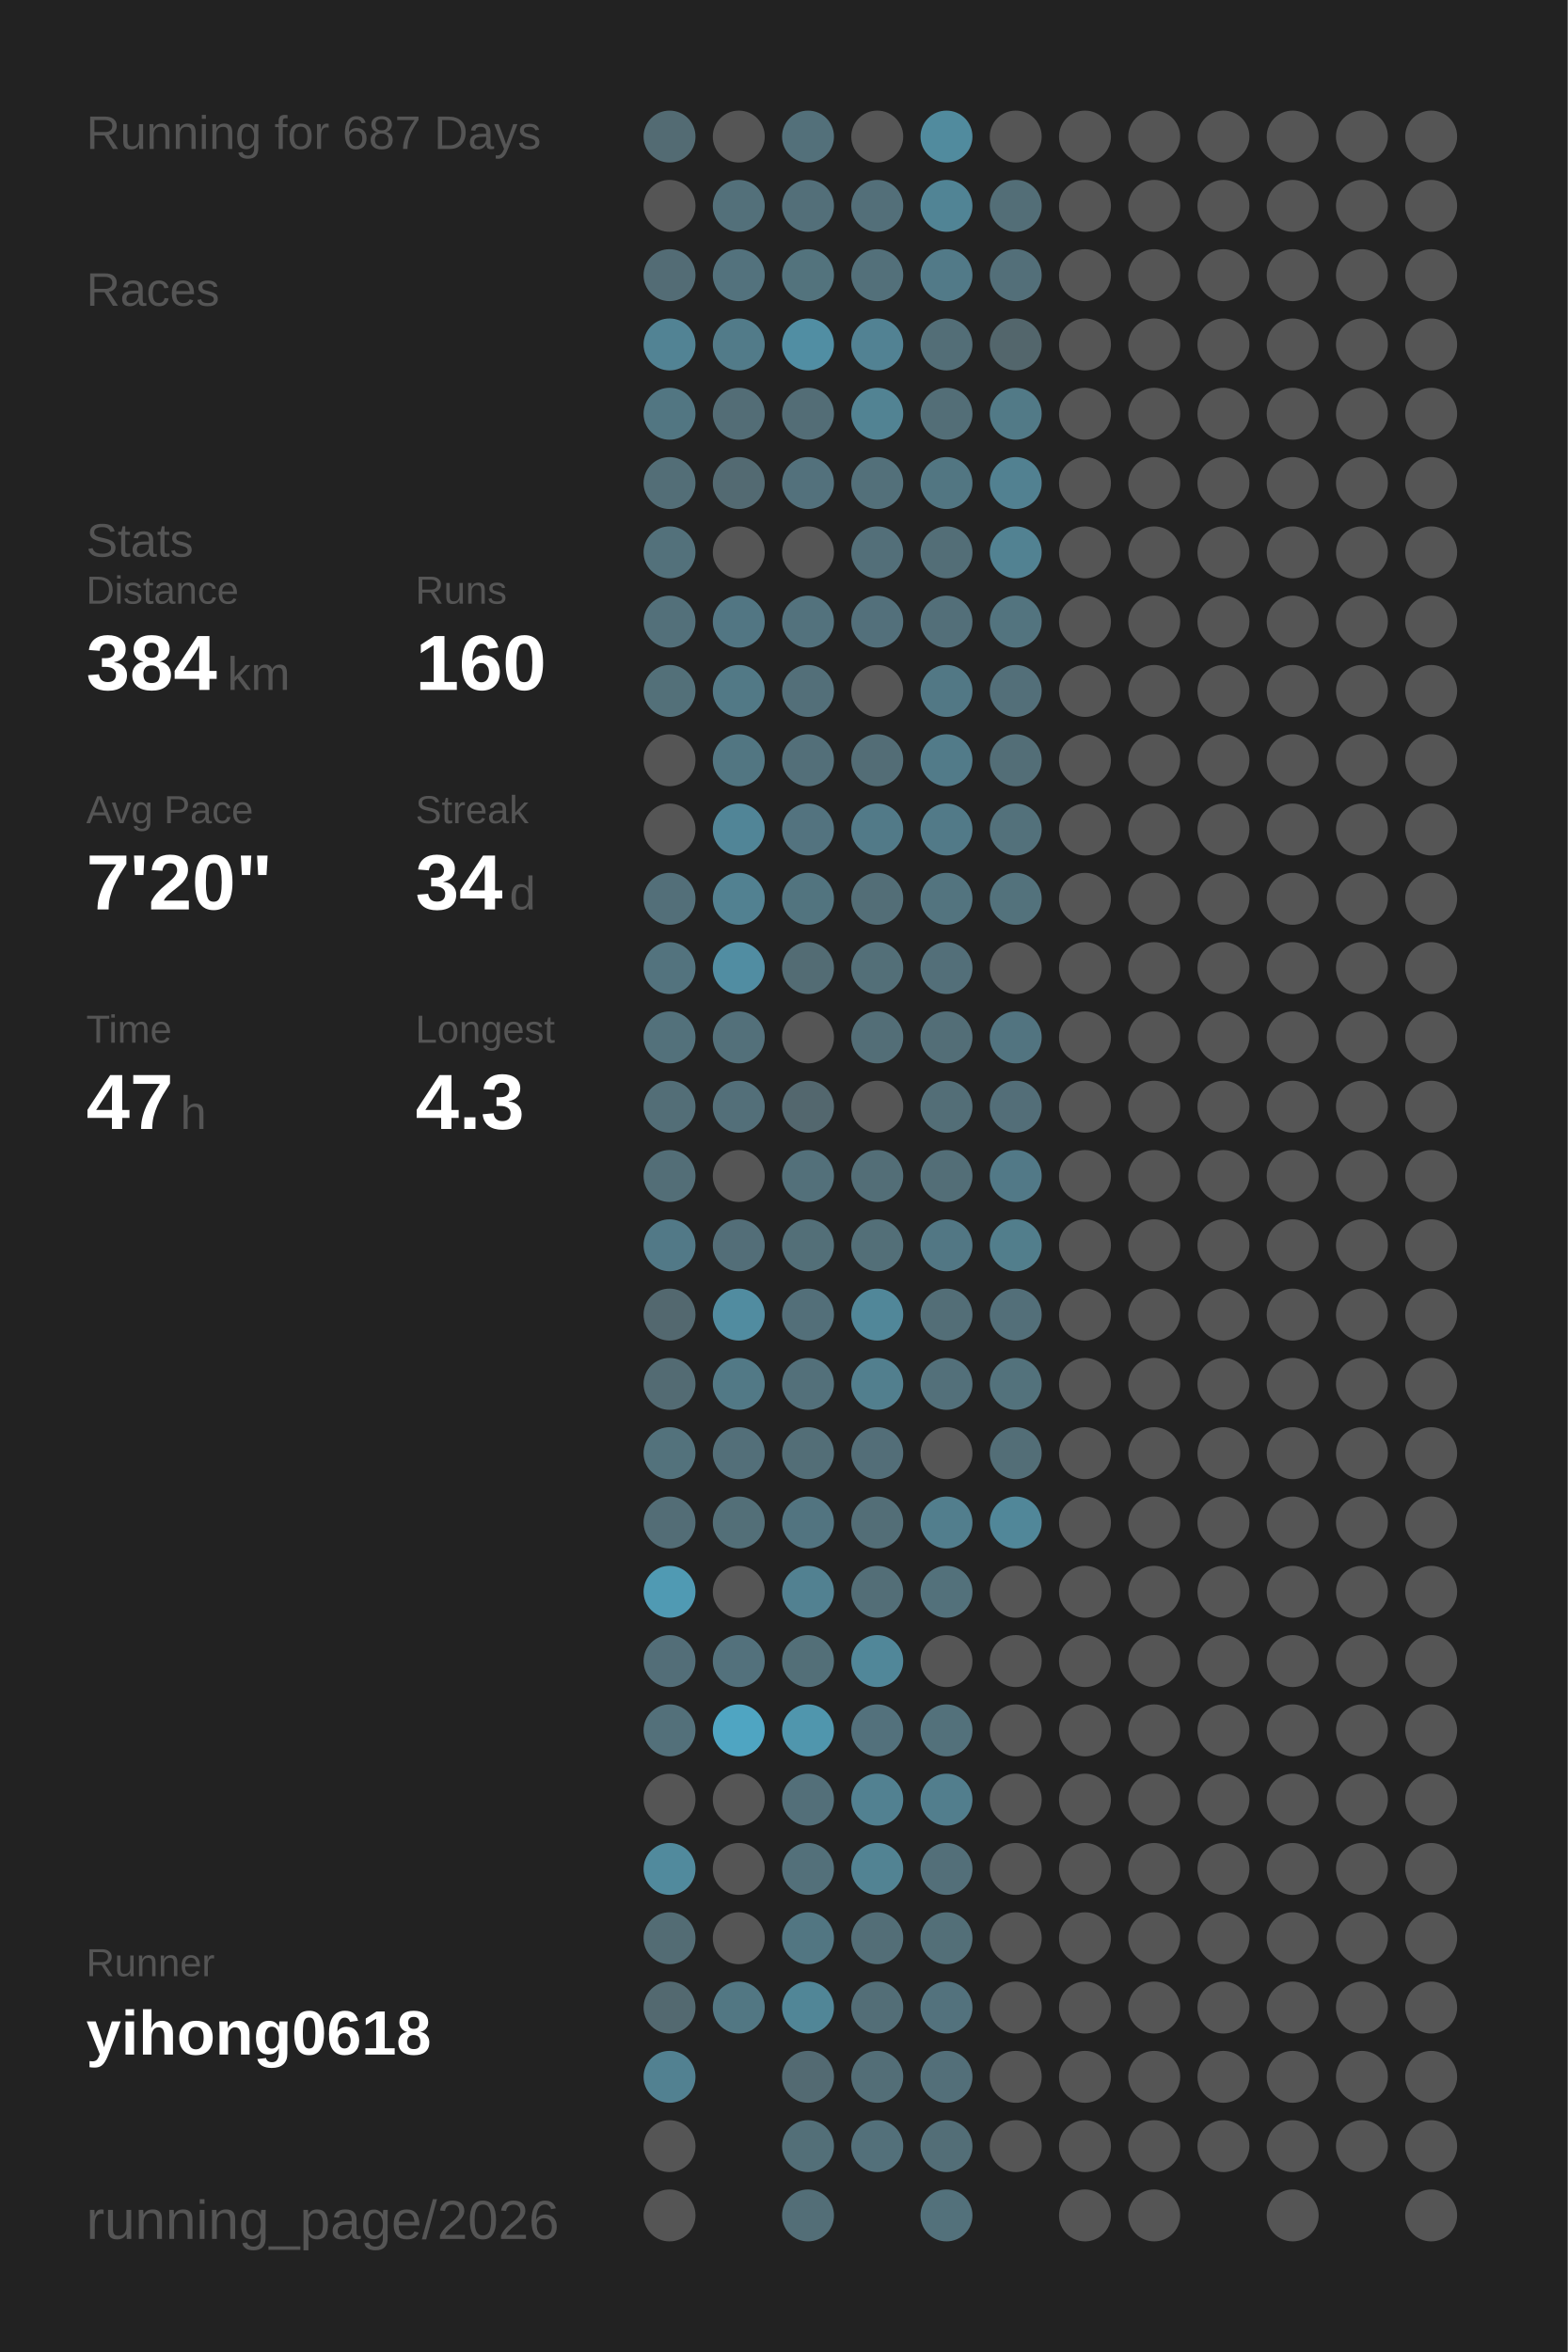
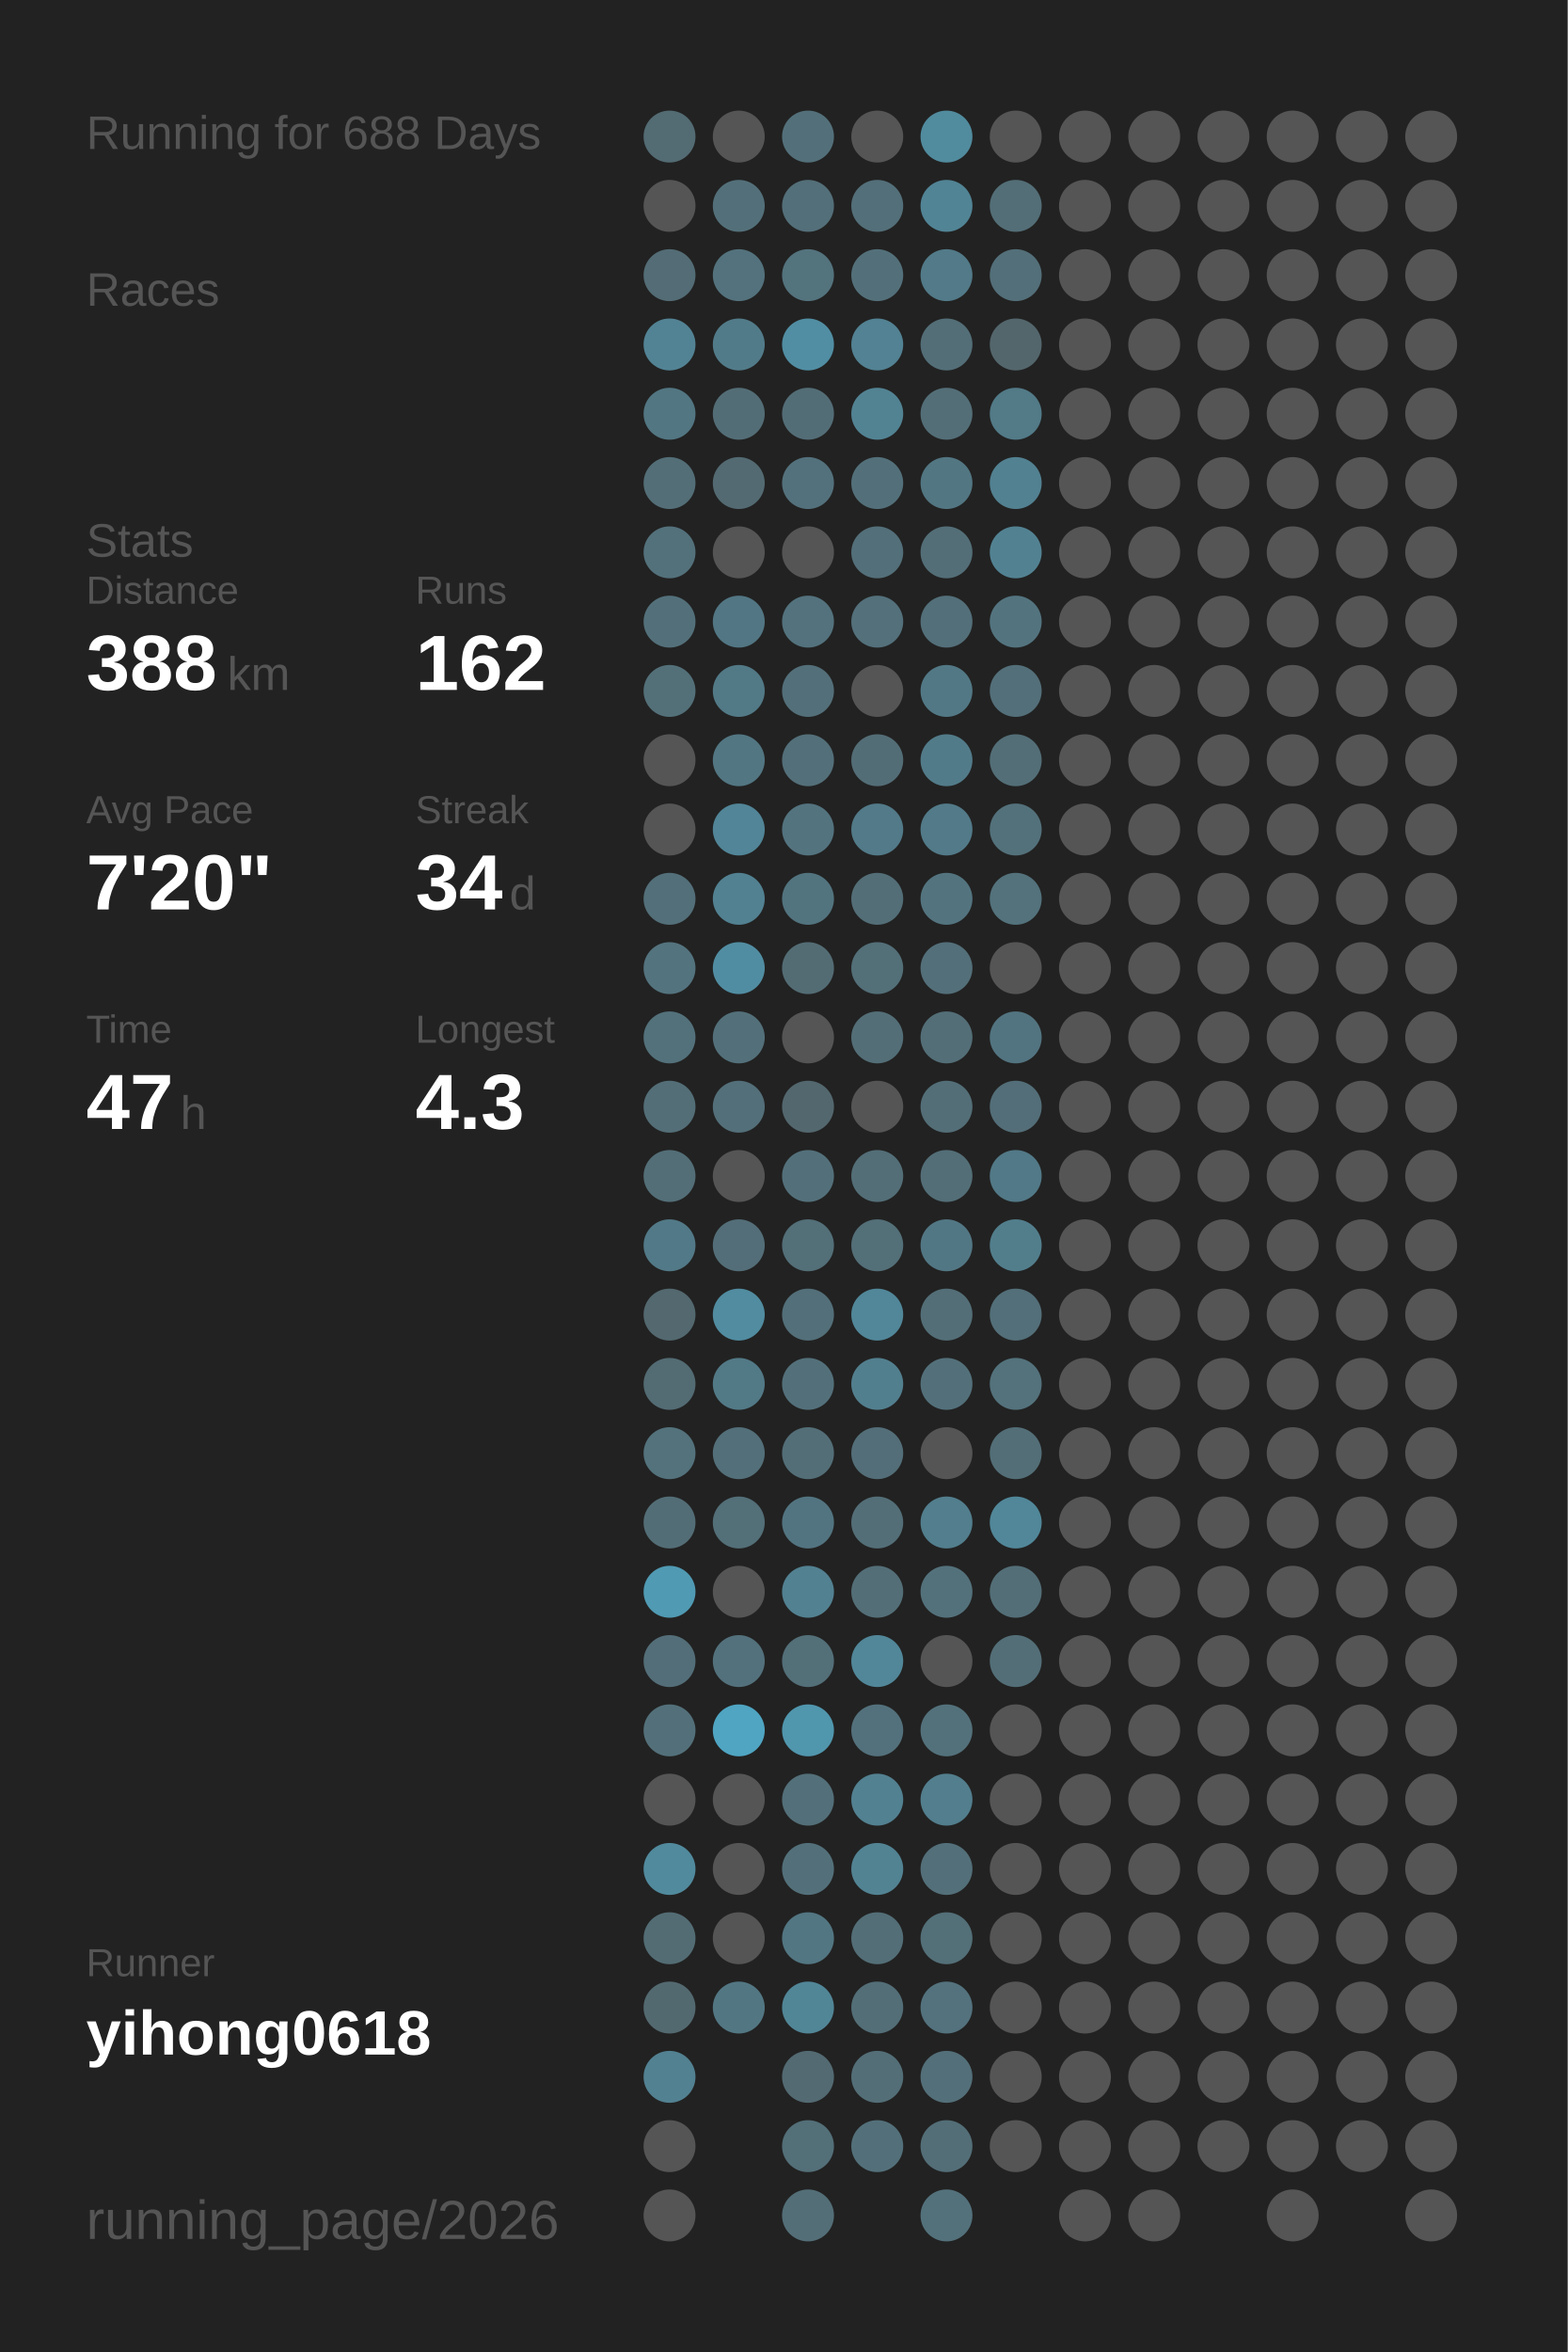
<svg xmlns="http://www.w3.org/2000/svg" baseProfile="full" height="300mm" version="1.1" viewBox="0,0,200,300" width="200mm">
  <defs />
  <rect fill="#222222" height="300" width="200" x="0" y="0" />
-   <text fill="#555555" style="font-size:6px; font-family:Arial;" x="11" y="19">Running for 687 Days</text>
+   <text fill="#555555" style="font-size:6px; font-family:Arial;" x="11" y="19">Running for 688 Days</text>
  <text fill="#555555" style="font-size:6px; font-family:Arial;" x="11" y="39">Races</text>
  <text fill="#555555" style="font-size:6px; font-family:Arial;" x="11" y="71">Stats</text>
  <text fill="#555555" style="font-size:5px; font-family:Arial;" x="11" y="77">Distance</text>
-   <text fill="#FFFFFF" style="font-size:10px; font-family:Arial; font-weight:bold;" x="11" y="88">384</text>
+   <text fill="#FFFFFF" style="font-size:10px; font-family:Arial; font-weight:bold;" x="11" y="88">388</text>
  <text fill="#555555" style="font-size:6px; font-family:Arial;" x="29" y="88">km</text>
  <text fill="#555555" style="font-size:5px; font-family:Arial;" x="53" y="77">Runs</text>
-   <text fill="#FFFFFF" style="font-size:10px; font-family:Arial; font-weight:bold;" x="53" y="88">160</text>
+   <text fill="#FFFFFF" style="font-size:10px; font-family:Arial; font-weight:bold;" x="53" y="88">162</text>
  <text fill="#555555" style="font-size:5px; font-family:Arial;" x="11" y="105">Avg Pace</text>
  <text fill="#FFFFFF" style="font-size:10px; font-family:Arial; font-weight:bold;" x="11" y="116">7'20"</text>
  <text fill="#555555" style="font-size:5px; font-family:Arial;" x="53" y="105">Streak</text>
  <text fill="#FFFFFF" style="font-size:10px; font-family:Arial; font-weight:bold;" x="53" y="116">34</text>
  <text fill="#555555" style="font-size:6px; font-family:Arial;" x="65" y="116">d</text>
  <text fill="#555555" style="font-size:5px; font-family:Arial;" x="11" y="133">Time</text>
  <text fill="#FFFFFF" style="font-size:10px; font-family:Arial; font-weight:bold;" x="11" y="144">47</text>
  <text fill="#555555" style="font-size:6px; font-family:Arial;" x="23" y="144">h</text>
  <text fill="#555555" style="font-size:5px; font-family:Arial;" x="53" y="133">Longest</text>
  <text fill="#FFFFFF" style="font-size:10px; font-family:Arial; font-weight:bold;" x="53" y="144">4.3</text>
  <text fill="#555555" style="font-size:5px; font-family:Arial;" x="11" y="252.065">Runner</text>
  <text fill="#FFFFFF" style="font-size:8px; font-family:Arial; font-weight:bold;" x="11" y="262.065">yihong0618</text>
  <text fill="#555555" style="font-size:7px; font-family:Arial;" x="11" y="285.581">running_page/2026</text>
  <circle cx="85.417" cy="17.419" fill="#536b73" r="3.312" />
  <circle cx="85.417" cy="26.258" fill="#555555" r="3.312" />
  <circle cx="85.417" cy="35.097" fill="#536c75" r="3.312" />
  <circle cx="85.417" cy="43.935" fill="#528394" r="3.312" />
  <circle cx="85.417" cy="52.774" fill="#527682" r="3.312" />
  <circle cx="85.417" cy="61.613" fill="#536e77" r="3.312" />
  <circle cx="85.417" cy="70.452" fill="#53717b" r="3.312" />
  <circle cx="85.417" cy="79.29" fill="#53707a" r="3.312" />
  <circle cx="85.417" cy="88.129" fill="#537079" r="3.312" />
  <circle cx="85.417" cy="96.968" fill="#555555" r="3.312" />
  <circle cx="85.417" cy="105.806" fill="#555555" r="3.312" />
  <circle cx="85.417" cy="114.645" fill="#536f79" r="3.312" />
  <circle cx="85.417" cy="123.484" fill="#53737e" r="3.312" />
  <circle cx="85.417" cy="132.323" fill="#53717b" r="3.312" />
  <circle cx="85.417" cy="141.161" fill="#536e77" r="3.312" />
  <circle cx="85.417" cy="150" fill="#536e77" r="3.312" />
  <circle cx="85.417" cy="158.839" fill="#527987" r="3.312" />
  <circle cx="85.417" cy="167.677" fill="#53686f" r="3.312" />
  <circle cx="85.417" cy="176.516" fill="#536b73" r="3.312" />
  <circle cx="85.417" cy="185.355" fill="#53727c" r="3.312" />
  <circle cx="85.417" cy="194.194" fill="#536d76" r="3.312" />
  <circle cx="85.417" cy="203.032" fill="#509ab3" r="3.312" />
  <circle cx="85.417" cy="211.871" fill="#536e78" r="3.312" />
  <circle cx="85.417" cy="220.71" fill="#53707a" r="3.312" />
  <circle cx="85.417" cy="229.548" fill="#555555" r="3.312" />
  <circle cx="85.417" cy="238.387" fill="#518a9d" r="3.312" />
  <circle cx="85.417" cy="247.226" fill="#536c74" r="3.312" />
  <circle cx="85.417" cy="256.065" fill="#536970" r="3.312" />
  <circle cx="85.417" cy="264.903" fill="#528191" r="3.312" />
  <circle cx="85.417" cy="273.742" fill="#555555" r="3.312" />
  <circle cx="85.417" cy="282.581" fill="#555555" r="3.312" />
  <circle cx="94.25" cy="17.419" fill="#555555" r="3.312" />
  <circle cx="94.25" cy="26.258" fill="#53707a" r="3.312" />
  <circle cx="94.25" cy="35.097" fill="#53727d" r="3.312" />
  <circle cx="94.25" cy="43.935" fill="#527b89" r="3.312" />
  <circle cx="94.25" cy="52.774" fill="#536d76" r="3.312" />
  <circle cx="94.25" cy="61.613" fill="#536a72" r="3.312" />
  <circle cx="94.25" cy="70.452" fill="#555555" r="3.312" />
  <circle cx="94.25" cy="79.29" fill="#527683" r="3.312" />
  <circle cx="94.25" cy="88.129" fill="#527986" r="3.312" />
  <circle cx="94.25" cy="96.968" fill="#527682" r="3.312" />
  <circle cx="94.25" cy="105.806" fill="#518597" r="3.312" />
  <circle cx="94.25" cy="114.645" fill="#528191" r="3.312" />
  <circle cx="94.25" cy="123.484" fill="#518da2" r="3.312" />
  <circle cx="94.25" cy="132.323" fill="#53707a" r="3.312" />
  <circle cx="94.25" cy="141.161" fill="#536f79" r="3.312" />
  <circle cx="94.25" cy="150" fill="#555555" r="3.312" />
  <circle cx="94.25" cy="158.839" fill="#536e78" r="3.312" />
  <circle cx="94.25" cy="167.677" fill="#518ca0" r="3.312" />
  <circle cx="94.25" cy="176.516" fill="#527986" r="3.312" />
  <circle cx="94.25" cy="185.355" fill="#536f79" r="3.312" />
  <circle cx="94.25" cy="194.194" fill="#536f78" r="3.312" />
  <circle cx="94.25" cy="203.032" fill="#555555" r="3.312" />
  <circle cx="94.25" cy="211.871" fill="#53717c" r="3.312" />
  <circle cx="94.25" cy="220.71" fill="#4fa5c2" r="3.312" />
  <circle cx="94.25" cy="229.548" fill="#555555" r="3.312" />
  <circle cx="94.25" cy="238.387" fill="#555555" r="3.312" />
  <circle cx="94.25" cy="247.226" fill="#555555" r="3.312" />
  <circle cx="94.25" cy="256.065" fill="#527783" r="3.312" />
  <circle cx="103.083" cy="17.419" fill="#53707a" r="3.312" />
  <circle cx="103.083" cy="26.258" fill="#536f79" r="3.312" />
  <circle cx="103.083" cy="35.097" fill="#53737d" r="3.312" />
  <circle cx="103.083" cy="43.935" fill="#518ea3" r="3.312" />
  <circle cx="103.083" cy="52.774" fill="#536d76" r="3.312" />
  <circle cx="103.083" cy="61.613" fill="#53717c" r="3.312" />
  <circle cx="103.083" cy="70.452" fill="#555555" r="3.312" />
  <circle cx="103.083" cy="79.29" fill="#53727d" r="3.312" />
  <circle cx="103.083" cy="88.129" fill="#536f79" r="3.312" />
  <circle cx="103.083" cy="96.968" fill="#536f79" r="3.312" />
  <circle cx="103.083" cy="105.806" fill="#53737f" r="3.312" />
  <circle cx="103.083" cy="114.645" fill="#52747f" r="3.312" />
  <circle cx="103.083" cy="123.484" fill="#536c74" r="3.312" />
  <circle cx="103.083" cy="132.323" fill="#555555" r="3.312" />
  <circle cx="103.083" cy="141.161" fill="#53676e" r="3.312" />
  <circle cx="103.083" cy="150" fill="#53707a" r="3.312" />
  <circle cx="103.083" cy="158.839" fill="#536f78" r="3.312" />
  <circle cx="103.083" cy="167.677" fill="#536f79" r="3.312" />
  <circle cx="103.083" cy="176.516" fill="#53707a" r="3.312" />
  <circle cx="103.083" cy="185.355" fill="#536e77" r="3.312" />
  <circle cx="103.083" cy="194.194" fill="#527480" r="3.312" />
  <circle cx="103.083" cy="203.032" fill="#528191" r="3.312" />
  <circle cx="103.083" cy="211.871" fill="#536f78" r="3.312" />
  <circle cx="103.083" cy="220.71" fill="#5096ad" r="3.312" />
  <circle cx="103.083" cy="229.548" fill="#536f79" r="3.312" />
  <circle cx="103.083" cy="238.387" fill="#53707a" r="3.312" />
  <circle cx="103.083" cy="247.226" fill="#527682" r="3.312" />
  <circle cx="103.083" cy="256.065" fill="#518697" r="3.312" />
  <circle cx="103.083" cy="264.903" fill="#536a72" r="3.312" />
  <circle cx="103.083" cy="273.742" fill="#536f78" r="3.312" />
  <circle cx="103.083" cy="282.581" fill="#536e77" r="3.312" />
  <circle cx="111.917" cy="17.419" fill="#555555" r="3.312" />
  <circle cx="111.917" cy="26.258" fill="#536f79" r="3.312" />
  <circle cx="111.917" cy="35.097" fill="#53707a" r="3.312" />
  <circle cx="111.917" cy="43.935" fill="#528293" r="3.312" />
  <circle cx="111.917" cy="52.774" fill="#528393" r="3.312" />
  <circle cx="111.917" cy="61.613" fill="#53707a" r="3.312" />
  <circle cx="111.917" cy="70.452" fill="#536f79" r="3.312" />
  <circle cx="111.917" cy="79.29" fill="#53707b" r="3.312" />
  <circle cx="111.917" cy="88.129" fill="#555555" r="3.312" />
  <circle cx="111.917" cy="96.968" fill="#536d76" r="3.312" />
  <circle cx="111.917" cy="105.806" fill="#527a88" r="3.312" />
  <circle cx="111.917" cy="114.645" fill="#536e77" r="3.312" />
  <circle cx="111.917" cy="123.484" fill="#536f78" r="3.312" />
  <circle cx="111.917" cy="132.323" fill="#536e77" r="3.312" />
  <circle cx="111.917" cy="141.161" fill="#555555" r="3.312" />
  <circle cx="111.917" cy="150" fill="#536e77" r="3.312" />
  <circle cx="111.917" cy="158.839" fill="#536f78" r="3.312" />
  <circle cx="111.917" cy="167.677" fill="#518799" r="3.312" />
  <circle cx="111.917" cy="176.516" fill="#527f8e" r="3.312" />
  <circle cx="111.917" cy="185.355" fill="#536e78" r="3.312" />
  <circle cx="111.917" cy="194.194" fill="#536e77" r="3.312" />
  <circle cx="111.917" cy="203.032" fill="#536e77" r="3.312" />
  <circle cx="111.917" cy="211.871" fill="#518799" r="3.312" />
  <circle cx="111.917" cy="220.71" fill="#53717c" r="3.312" />
  <circle cx="111.917" cy="229.548" fill="#528191" r="3.312" />
  <circle cx="111.917" cy="238.387" fill="#528393" r="3.312" />
  <circle cx="111.917" cy="247.226" fill="#536e77" r="3.312" />
  <circle cx="111.917" cy="256.065" fill="#536e77" r="3.312" />
  <circle cx="111.917" cy="264.903" fill="#536e77" r="3.312" />
  <circle cx="111.917" cy="273.742" fill="#53707a" r="3.312" />
  <circle cx="120.75" cy="17.419" fill="#518b9e" r="3.312" />
  <circle cx="120.75" cy="26.258" fill="#518495" r="3.312" />
  <circle cx="120.75" cy="35.097" fill="#527a88" r="3.312" />
  <circle cx="120.75" cy="43.935" fill="#536e77" r="3.312" />
  <circle cx="120.75" cy="52.774" fill="#536e77" r="3.312" />
  <circle cx="120.75" cy="61.613" fill="#527682" r="3.312" />
  <circle cx="120.75" cy="70.452" fill="#536e77" r="3.312" />
  <circle cx="120.75" cy="79.29" fill="#536f79" r="3.312" />
  <circle cx="120.75" cy="88.129" fill="#527885" r="3.312" />
  <circle cx="120.75" cy="96.968" fill="#527b89" r="3.312" />
  <circle cx="120.75" cy="105.806" fill="#527a88" r="3.312" />
  <circle cx="120.75" cy="114.645" fill="#53747f" r="3.312" />
  <circle cx="120.75" cy="123.484" fill="#536f79" r="3.312" />
  <circle cx="120.75" cy="132.323" fill="#536e77" r="3.312" />
  <circle cx="120.75" cy="141.161" fill="#536e77" r="3.312" />
  <circle cx="120.75" cy="150" fill="#536e77" r="3.312" />
  <circle cx="120.75" cy="158.839" fill="#527784" r="3.312" />
  <circle cx="120.75" cy="167.677" fill="#536e77" r="3.312" />
  <circle cx="120.75" cy="176.516" fill="#53707a" r="3.312" />
  <circle cx="120.75" cy="185.355" fill="#555555" r="3.312" />
  <circle cx="120.75" cy="194.194" fill="#527e8d" r="3.312" />
  <circle cx="120.75" cy="203.032" fill="#53717b" r="3.312" />
  <circle cx="120.75" cy="211.871" fill="#555555" r="3.312" />
  <circle cx="120.75" cy="220.71" fill="#53717b" r="3.312" />
  <circle cx="120.75" cy="229.548" fill="#527e8d" r="3.312" />
  <circle cx="120.75" cy="238.387" fill="#536f79" r="3.312" />
  <circle cx="120.75" cy="247.226" fill="#536f78" r="3.312" />
  <circle cx="120.75" cy="256.065" fill="#53727d" r="3.312" />
  <circle cx="120.75" cy="264.903" fill="#536f79" r="3.312" />
  <circle cx="120.75" cy="273.742" fill="#536e77" r="3.312" />
  <circle cx="120.75" cy="282.581" fill="#53717b" r="3.312" />
  <circle cx="129.583" cy="17.419" fill="#555555" r="3.312" />
  <circle cx="129.583" cy="26.258" fill="#536e77" r="3.312" />
  <circle cx="129.583" cy="35.097" fill="#536f79" r="3.312" />
  <circle cx="129.583" cy="43.935" fill="#53666c" r="3.312" />
  <circle cx="129.583" cy="52.774" fill="#527a87" r="3.312" />
  <circle cx="129.583" cy="61.613" fill="#528191" r="3.312" />
  <circle cx="129.583" cy="70.452" fill="#528292" r="3.312" />
  <circle cx="129.583" cy="79.29" fill="#53747f" r="3.312" />
  <circle cx="129.583" cy="88.129" fill="#536f79" r="3.312" />
  <circle cx="129.583" cy="96.968" fill="#536e77" r="3.312" />
  <circle cx="129.583" cy="105.806" fill="#53717b" r="3.312" />
  <circle cx="129.583" cy="114.645" fill="#53727c" r="3.312" />
  <circle cx="129.583" cy="123.484" fill="#555555" r="3.312" />
  <circle cx="129.583" cy="132.323" fill="#527480" r="3.312" />
  <circle cx="129.583" cy="141.161" fill="#536e78" r="3.312" />
  <circle cx="129.583" cy="150" fill="#527987" r="3.312" />
  <circle cx="129.583" cy="158.839" fill="#527e8c" r="3.312" />
  <circle cx="129.583" cy="167.677" fill="#536f79" r="3.312" />
  <circle cx="129.583" cy="176.516" fill="#53727c" r="3.312" />
  <circle cx="129.583" cy="185.355" fill="#536e77" r="3.312" />
  <circle cx="129.583" cy="194.194" fill="#518799" r="3.312" />
-   <circle cx="129.583" cy="203.032" fill="#555555" r="3.312" />
-   <circle cx="129.583" cy="211.871" fill="#555555" r="3.312" />
+   <circle cx="129.583" cy="203.032" fill="#536e77" r="3.312" />
+   <circle cx="129.583" cy="211.871" fill="#536e77" r="3.312" />
  <circle cx="129.583" cy="220.71" fill="#555555" r="3.312" />
  <circle cx="129.583" cy="229.548" fill="#555555" r="3.312" />
  <circle cx="129.583" cy="238.387" fill="#555555" r="3.312" />
  <circle cx="129.583" cy="247.226" fill="#555555" r="3.312" />
  <circle cx="129.583" cy="256.065" fill="#555555" r="3.312" />
  <circle cx="129.583" cy="264.903" fill="#555555" r="3.312" />
  <circle cx="129.583" cy="273.742" fill="#555555" r="3.312" />
  <circle cx="138.417" cy="17.419" fill="#555555" r="3.312" />
  <circle cx="138.417" cy="26.258" fill="#555555" r="3.312" />
  <circle cx="138.417" cy="35.097" fill="#555555" r="3.312" />
  <circle cx="138.417" cy="43.935" fill="#555555" r="3.312" />
  <circle cx="138.417" cy="52.774" fill="#555555" r="3.312" />
  <circle cx="138.417" cy="61.613" fill="#555555" r="3.312" />
  <circle cx="138.417" cy="70.452" fill="#555555" r="3.312" />
  <circle cx="138.417" cy="79.29" fill="#555555" r="3.312" />
  <circle cx="138.417" cy="88.129" fill="#555555" r="3.312" />
  <circle cx="138.417" cy="96.968" fill="#555555" r="3.312" />
  <circle cx="138.417" cy="105.806" fill="#555555" r="3.312" />
  <circle cx="138.417" cy="114.645" fill="#555555" r="3.312" />
  <circle cx="138.417" cy="123.484" fill="#555555" r="3.312" />
  <circle cx="138.417" cy="132.323" fill="#555555" r="3.312" />
  <circle cx="138.417" cy="141.161" fill="#555555" r="3.312" />
  <circle cx="138.417" cy="150" fill="#555555" r="3.312" />
  <circle cx="138.417" cy="158.839" fill="#555555" r="3.312" />
  <circle cx="138.417" cy="167.677" fill="#555555" r="3.312" />
  <circle cx="138.417" cy="176.516" fill="#555555" r="3.312" />
  <circle cx="138.417" cy="185.355" fill="#555555" r="3.312" />
  <circle cx="138.417" cy="194.194" fill="#555555" r="3.312" />
  <circle cx="138.417" cy="203.032" fill="#555555" r="3.312" />
  <circle cx="138.417" cy="211.871" fill="#555555" r="3.312" />
  <circle cx="138.417" cy="220.71" fill="#555555" r="3.312" />
  <circle cx="138.417" cy="229.548" fill="#555555" r="3.312" />
  <circle cx="138.417" cy="238.387" fill="#555555" r="3.312" />
  <circle cx="138.417" cy="247.226" fill="#555555" r="3.312" />
  <circle cx="138.417" cy="256.065" fill="#555555" r="3.312" />
  <circle cx="138.417" cy="264.903" fill="#555555" r="3.312" />
  <circle cx="138.417" cy="273.742" fill="#555555" r="3.312" />
  <circle cx="138.417" cy="282.581" fill="#555555" r="3.312" />
  <circle cx="147.25" cy="17.419" fill="#555555" r="3.312" />
  <circle cx="147.25" cy="26.258" fill="#555555" r="3.312" />
  <circle cx="147.25" cy="35.097" fill="#555555" r="3.312" />
  <circle cx="147.25" cy="43.935" fill="#555555" r="3.312" />
  <circle cx="147.25" cy="52.774" fill="#555555" r="3.312" />
  <circle cx="147.25" cy="61.613" fill="#555555" r="3.312" />
  <circle cx="147.25" cy="70.452" fill="#555555" r="3.312" />
  <circle cx="147.25" cy="79.29" fill="#555555" r="3.312" />
  <circle cx="147.25" cy="88.129" fill="#555555" r="3.312" />
  <circle cx="147.25" cy="96.968" fill="#555555" r="3.312" />
  <circle cx="147.25" cy="105.806" fill="#555555" r="3.312" />
  <circle cx="147.25" cy="114.645" fill="#555555" r="3.312" />
  <circle cx="147.25" cy="123.484" fill="#555555" r="3.312" />
  <circle cx="147.25" cy="132.323" fill="#555555" r="3.312" />
  <circle cx="147.25" cy="141.161" fill="#555555" r="3.312" />
  <circle cx="147.25" cy="150" fill="#555555" r="3.312" />
  <circle cx="147.25" cy="158.839" fill="#555555" r="3.312" />
  <circle cx="147.25" cy="167.677" fill="#555555" r="3.312" />
  <circle cx="147.25" cy="176.516" fill="#555555" r="3.312" />
  <circle cx="147.25" cy="185.355" fill="#555555" r="3.312" />
  <circle cx="147.25" cy="194.194" fill="#555555" r="3.312" />
  <circle cx="147.25" cy="203.032" fill="#555555" r="3.312" />
  <circle cx="147.25" cy="211.871" fill="#555555" r="3.312" />
  <circle cx="147.25" cy="220.71" fill="#555555" r="3.312" />
  <circle cx="147.25" cy="229.548" fill="#555555" r="3.312" />
  <circle cx="147.25" cy="238.387" fill="#555555" r="3.312" />
  <circle cx="147.25" cy="247.226" fill="#555555" r="3.312" />
  <circle cx="147.25" cy="256.065" fill="#555555" r="3.312" />
  <circle cx="147.25" cy="264.903" fill="#555555" r="3.312" />
  <circle cx="147.25" cy="273.742" fill="#555555" r="3.312" />
  <circle cx="147.25" cy="282.581" fill="#555555" r="3.312" />
  <circle cx="156.083" cy="17.419" fill="#555555" r="3.312" />
  <circle cx="156.083" cy="26.258" fill="#555555" r="3.312" />
  <circle cx="156.083" cy="35.097" fill="#555555" r="3.312" />
  <circle cx="156.083" cy="43.935" fill="#555555" r="3.312" />
  <circle cx="156.083" cy="52.774" fill="#555555" r="3.312" />
  <circle cx="156.083" cy="61.613" fill="#555555" r="3.312" />
  <circle cx="156.083" cy="70.452" fill="#555555" r="3.312" />
  <circle cx="156.083" cy="79.29" fill="#555555" r="3.312" />
  <circle cx="156.083" cy="88.129" fill="#555555" r="3.312" />
  <circle cx="156.083" cy="96.968" fill="#555555" r="3.312" />
  <circle cx="156.083" cy="105.806" fill="#555555" r="3.312" />
  <circle cx="156.083" cy="114.645" fill="#555555" r="3.312" />
  <circle cx="156.083" cy="123.484" fill="#555555" r="3.312" />
  <circle cx="156.083" cy="132.323" fill="#555555" r="3.312" />
  <circle cx="156.083" cy="141.161" fill="#555555" r="3.312" />
  <circle cx="156.083" cy="150" fill="#555555" r="3.312" />
  <circle cx="156.083" cy="158.839" fill="#555555" r="3.312" />
  <circle cx="156.083" cy="167.677" fill="#555555" r="3.312" />
  <circle cx="156.083" cy="176.516" fill="#555555" r="3.312" />
  <circle cx="156.083" cy="185.355" fill="#555555" r="3.312" />
  <circle cx="156.083" cy="194.194" fill="#555555" r="3.312" />
  <circle cx="156.083" cy="203.032" fill="#555555" r="3.312" />
  <circle cx="156.083" cy="211.871" fill="#555555" r="3.312" />
  <circle cx="156.083" cy="220.71" fill="#555555" r="3.312" />
  <circle cx="156.083" cy="229.548" fill="#555555" r="3.312" />
  <circle cx="156.083" cy="238.387" fill="#555555" r="3.312" />
  <circle cx="156.083" cy="247.226" fill="#555555" r="3.312" />
  <circle cx="156.083" cy="256.065" fill="#555555" r="3.312" />
  <circle cx="156.083" cy="264.903" fill="#555555" r="3.312" />
  <circle cx="156.083" cy="273.742" fill="#555555" r="3.312" />
  <circle cx="164.917" cy="17.419" fill="#555555" r="3.312" />
  <circle cx="164.917" cy="26.258" fill="#555555" r="3.312" />
  <circle cx="164.917" cy="35.097" fill="#555555" r="3.312" />
  <circle cx="164.917" cy="43.935" fill="#555555" r="3.312" />
  <circle cx="164.917" cy="52.774" fill="#555555" r="3.312" />
  <circle cx="164.917" cy="61.613" fill="#555555" r="3.312" />
  <circle cx="164.917" cy="70.452" fill="#555555" r="3.312" />
  <circle cx="164.917" cy="79.29" fill="#555555" r="3.312" />
  <circle cx="164.917" cy="88.129" fill="#555555" r="3.312" />
  <circle cx="164.917" cy="96.968" fill="#555555" r="3.312" />
  <circle cx="164.917" cy="105.806" fill="#555555" r="3.312" />
  <circle cx="164.917" cy="114.645" fill="#555555" r="3.312" />
  <circle cx="164.917" cy="123.484" fill="#555555" r="3.312" />
  <circle cx="164.917" cy="132.323" fill="#555555" r="3.312" />
  <circle cx="164.917" cy="141.161" fill="#555555" r="3.312" />
  <circle cx="164.917" cy="150" fill="#555555" r="3.312" />
  <circle cx="164.917" cy="158.839" fill="#555555" r="3.312" />
  <circle cx="164.917" cy="167.677" fill="#555555" r="3.312" />
  <circle cx="164.917" cy="176.516" fill="#555555" r="3.312" />
  <circle cx="164.917" cy="185.355" fill="#555555" r="3.312" />
  <circle cx="164.917" cy="194.194" fill="#555555" r="3.312" />
  <circle cx="164.917" cy="203.032" fill="#555555" r="3.312" />
  <circle cx="164.917" cy="211.871" fill="#555555" r="3.312" />
  <circle cx="164.917" cy="220.71" fill="#555555" r="3.312" />
  <circle cx="164.917" cy="229.548" fill="#555555" r="3.312" />
  <circle cx="164.917" cy="238.387" fill="#555555" r="3.312" />
  <circle cx="164.917" cy="247.226" fill="#555555" r="3.312" />
  <circle cx="164.917" cy="256.065" fill="#555555" r="3.312" />
  <circle cx="164.917" cy="264.903" fill="#555555" r="3.312" />
  <circle cx="164.917" cy="273.742" fill="#555555" r="3.312" />
  <circle cx="164.917" cy="282.581" fill="#555555" r="3.312" />
  <circle cx="173.75" cy="17.419" fill="#555555" r="3.312" />
  <circle cx="173.75" cy="26.258" fill="#555555" r="3.312" />
  <circle cx="173.75" cy="35.097" fill="#555555" r="3.312" />
  <circle cx="173.75" cy="43.935" fill="#555555" r="3.312" />
  <circle cx="173.75" cy="52.774" fill="#555555" r="3.312" />
  <circle cx="173.75" cy="61.613" fill="#555555" r="3.312" />
  <circle cx="173.75" cy="70.452" fill="#555555" r="3.312" />
  <circle cx="173.75" cy="79.29" fill="#555555" r="3.312" />
  <circle cx="173.75" cy="88.129" fill="#555555" r="3.312" />
  <circle cx="173.75" cy="96.968" fill="#555555" r="3.312" />
  <circle cx="173.75" cy="105.806" fill="#555555" r="3.312" />
  <circle cx="173.75" cy="114.645" fill="#555555" r="3.312" />
  <circle cx="173.75" cy="123.484" fill="#555555" r="3.312" />
  <circle cx="173.75" cy="132.323" fill="#555555" r="3.312" />
  <circle cx="173.75" cy="141.161" fill="#555555" r="3.312" />
  <circle cx="173.75" cy="150" fill="#555555" r="3.312" />
  <circle cx="173.75" cy="158.839" fill="#555555" r="3.312" />
  <circle cx="173.75" cy="167.677" fill="#555555" r="3.312" />
  <circle cx="173.75" cy="176.516" fill="#555555" r="3.312" />
  <circle cx="173.75" cy="185.355" fill="#555555" r="3.312" />
  <circle cx="173.75" cy="194.194" fill="#555555" r="3.312" />
  <circle cx="173.75" cy="203.032" fill="#555555" r="3.312" />
  <circle cx="173.75" cy="211.871" fill="#555555" r="3.312" />
  <circle cx="173.75" cy="220.71" fill="#555555" r="3.312" />
  <circle cx="173.75" cy="229.548" fill="#555555" r="3.312" />
  <circle cx="173.75" cy="238.387" fill="#555555" r="3.312" />
  <circle cx="173.75" cy="247.226" fill="#555555" r="3.312" />
  <circle cx="173.75" cy="256.065" fill="#555555" r="3.312" />
  <circle cx="173.75" cy="264.903" fill="#555555" r="3.312" />
  <circle cx="173.75" cy="273.742" fill="#555555" r="3.312" />
  <circle cx="182.583" cy="17.419" fill="#555555" r="3.312" />
  <circle cx="182.583" cy="26.258" fill="#555555" r="3.312" />
  <circle cx="182.583" cy="35.097" fill="#555555" r="3.312" />
  <circle cx="182.583" cy="43.935" fill="#555555" r="3.312" />
  <circle cx="182.583" cy="52.774" fill="#555555" r="3.312" />
  <circle cx="182.583" cy="61.613" fill="#555555" r="3.312" />
  <circle cx="182.583" cy="70.452" fill="#555555" r="3.312" />
  <circle cx="182.583" cy="79.29" fill="#555555" r="3.312" />
  <circle cx="182.583" cy="88.129" fill="#555555" r="3.312" />
  <circle cx="182.583" cy="96.968" fill="#555555" r="3.312" />
  <circle cx="182.583" cy="105.806" fill="#555555" r="3.312" />
  <circle cx="182.583" cy="114.645" fill="#555555" r="3.312" />
  <circle cx="182.583" cy="123.484" fill="#555555" r="3.312" />
  <circle cx="182.583" cy="132.323" fill="#555555" r="3.312" />
  <circle cx="182.583" cy="141.161" fill="#555555" r="3.312" />
  <circle cx="182.583" cy="150" fill="#555555" r="3.312" />
  <circle cx="182.583" cy="158.839" fill="#555555" r="3.312" />
  <circle cx="182.583" cy="167.677" fill="#555555" r="3.312" />
  <circle cx="182.583" cy="176.516" fill="#555555" r="3.312" />
  <circle cx="182.583" cy="185.355" fill="#555555" r="3.312" />
  <circle cx="182.583" cy="194.194" fill="#555555" r="3.312" />
  <circle cx="182.583" cy="203.032" fill="#555555" r="3.312" />
  <circle cx="182.583" cy="211.871" fill="#555555" r="3.312" />
  <circle cx="182.583" cy="220.71" fill="#555555" r="3.312" />
  <circle cx="182.583" cy="229.548" fill="#555555" r="3.312" />
  <circle cx="182.583" cy="238.387" fill="#555555" r="3.312" />
  <circle cx="182.583" cy="247.226" fill="#555555" r="3.312" />
  <circle cx="182.583" cy="256.065" fill="#555555" r="3.312" />
  <circle cx="182.583" cy="264.903" fill="#555555" r="3.312" />
  <circle cx="182.583" cy="273.742" fill="#555555" r="3.312" />
  <circle cx="182.583" cy="282.581" fill="#555555" r="3.312" />
</svg>
